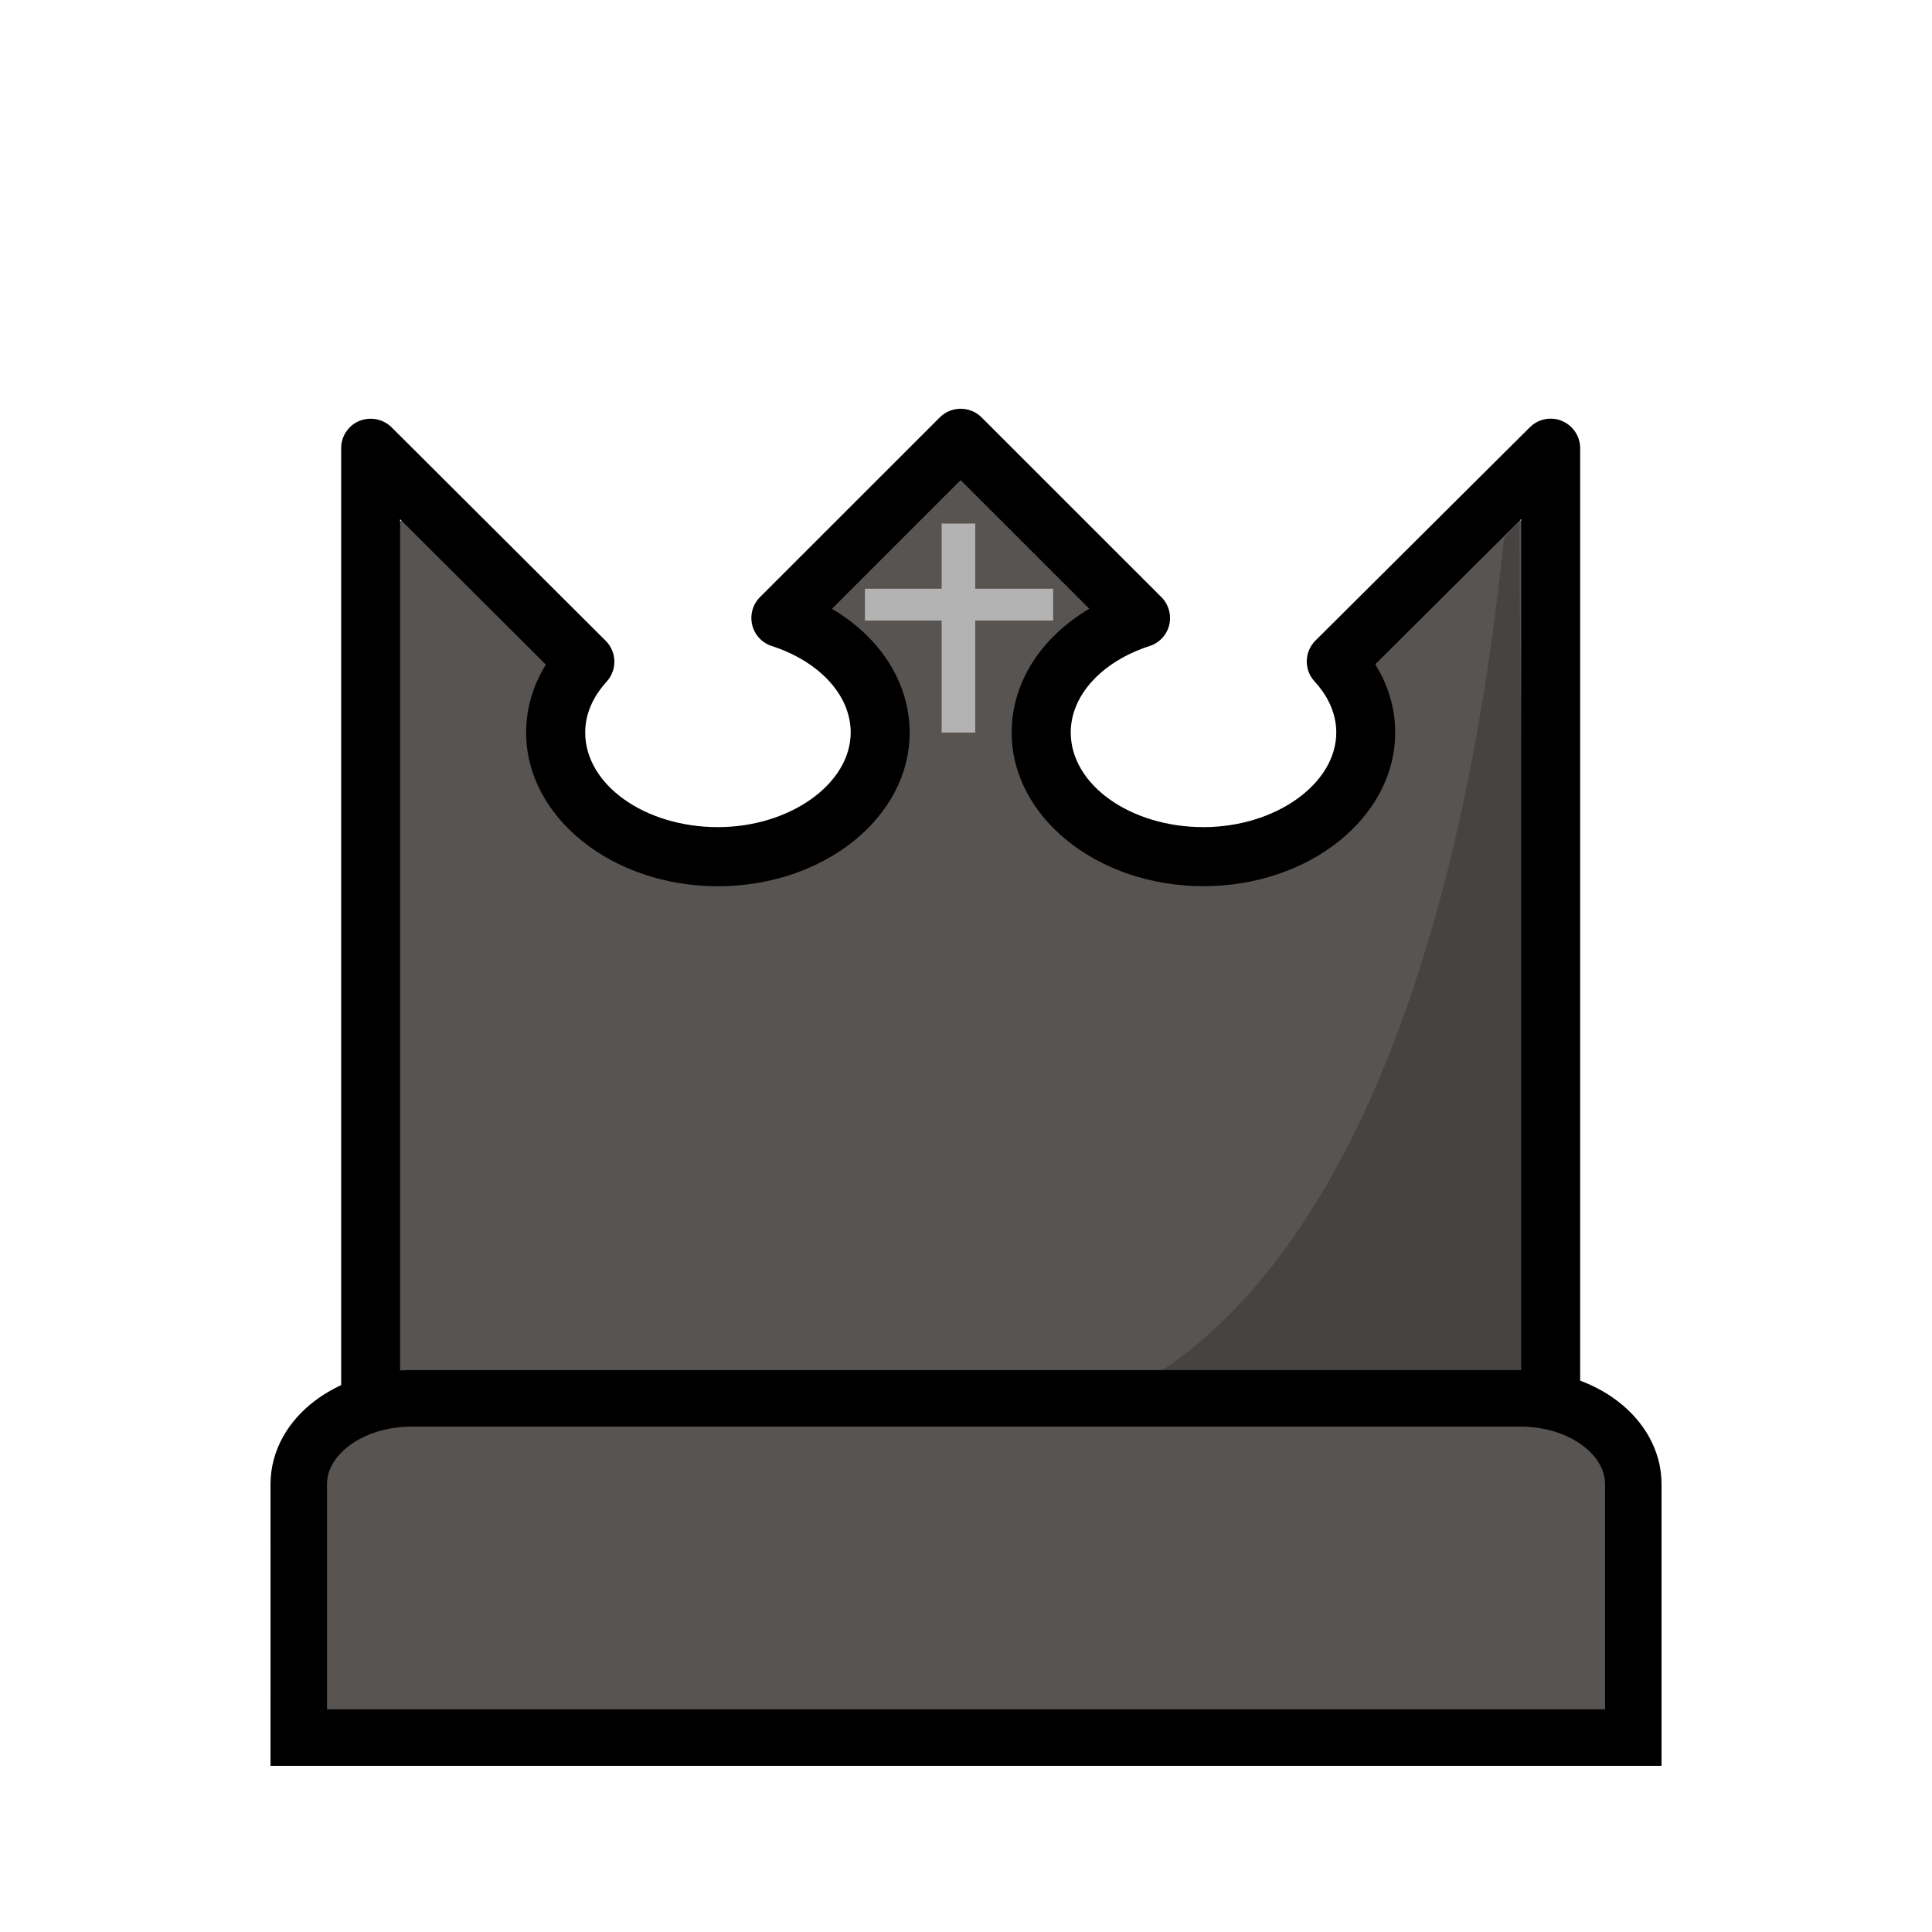
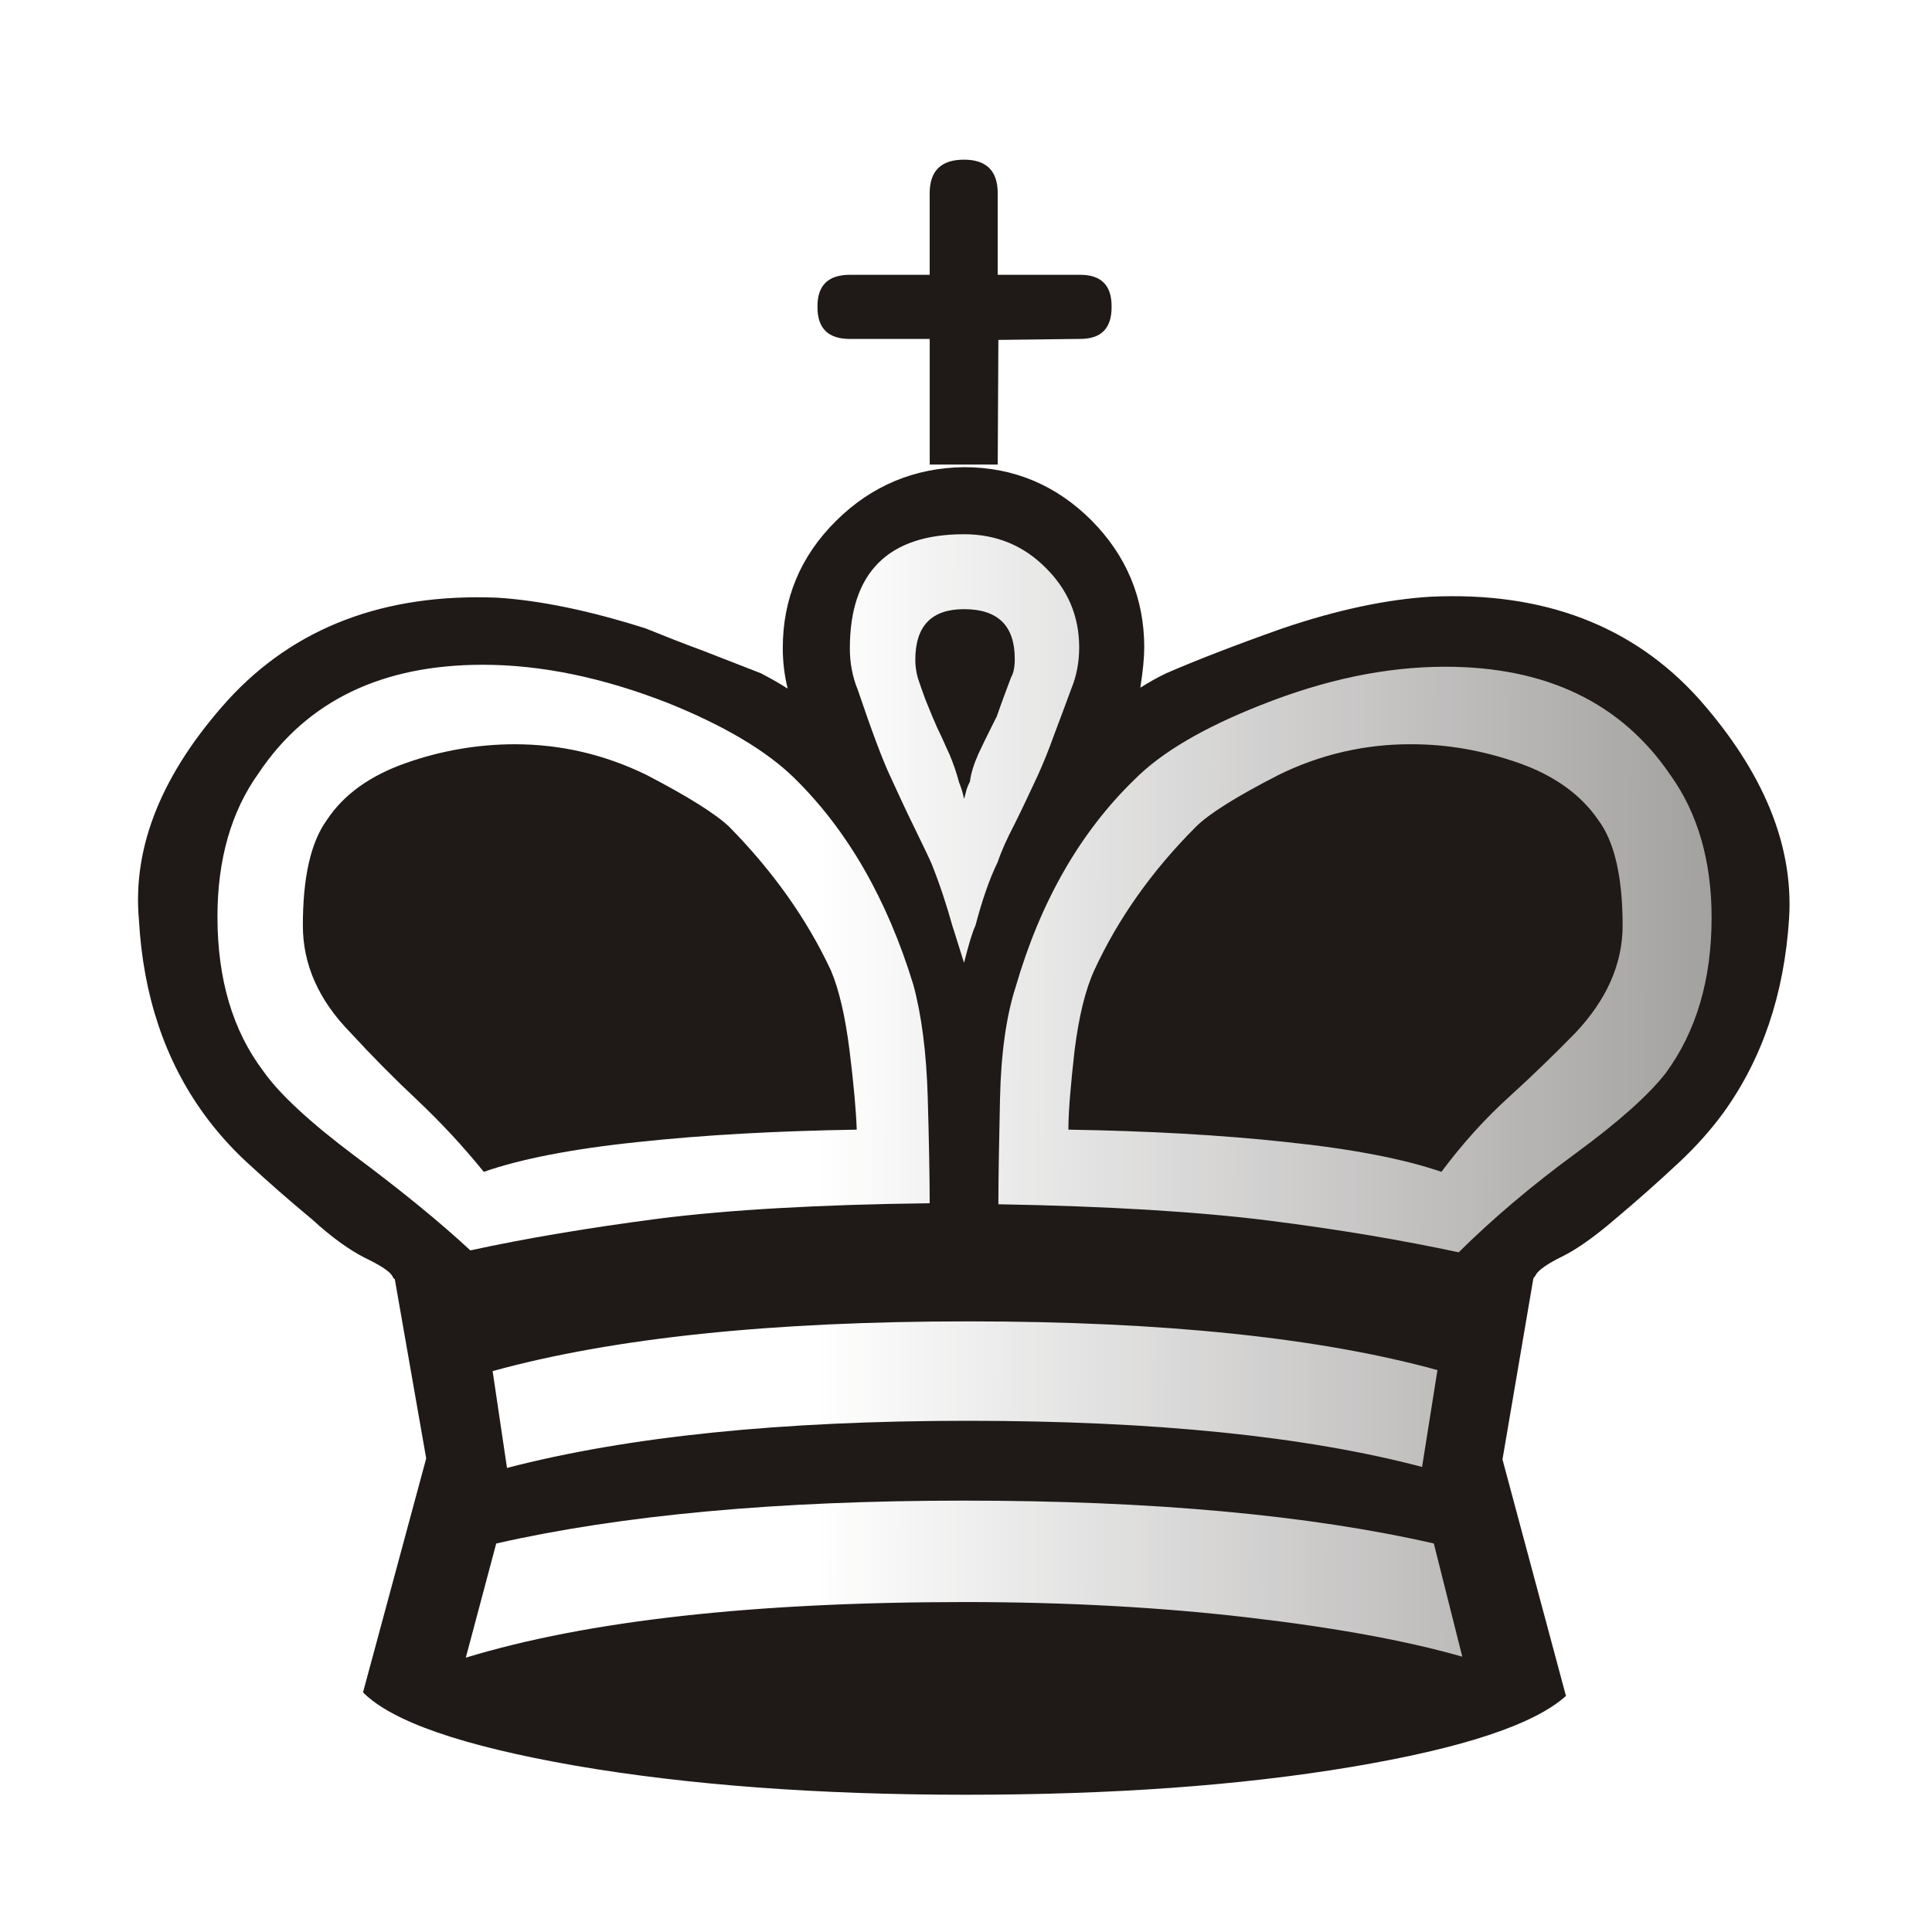
- <svg xmlns="http://www.w3.org/2000/svg" clip-rule="evenodd" fill-rule="evenodd" image-rendering="optimizeQuality" shape-rendering="geometricPrecision" text-rendering="geometricPrecision" viewBox="0 0 50 50">
-   <g transform="translate(-242.3922 -394.375)">
-     <path d="m1427.252 805.131c-3.635 3.261-7.006 6.836-10.467 10.29-.465.645-1.384 1.081-1.515 1.904.908.946 2.201 1.535 3.071 2.574 2.916 2.629 4.409 6.691 3.853 10.58-.76 4.678-4.492 8.355-8.646 10.275-2.751 1.34-5.824 1.809-8.863 1.671-2.636.154-5.263-.328-7.68-1.39-6.77-2.322-11.743-10.301-8.376-17.164.401-.752 1.128-1.767.048-2.325-4.239-4.177-8.357-8.489-12.707-12.546-1.197-.147-.58 1.498-.752 2.191-.154 25.631-.07 51.263-.092 76.894.454.974 1.91.263 2.778.48h101.47c.974-.454.263-1.91.48-2.778-.038-25.453.096-50.907-.129-76.359-.325-1.039-1.248-.033-1.638.405-4.16 4.043-8.231 8.177-12.341 12.271-.353.817.707 1.462.808 2.286 1.472 3.772.936 8.278-1.66 11.436-3.553 4.669-9.547 6.863-15.233 6.695-5.769-.077-11.846-2.487-15.131-7.47-2.197-3.291-2.512-7.815-.734-11.333 1.208-2.576 3.311-4.627 5.699-6.126.597-.948-1.023-1.51-1.441-2.23-3.438-3.39-6.828-6.831-10.322-10.164-.161-.012-.321-.163-.483-.071z" fill="#575452" transform="matrix(.2787941 0 0 .2787941 -130.7162 182.2921)" />
-     <path d="m-246.308 296.653c-.846 8.253-3.204 14.214-6.878 16.621 4.954.12 6.461-.073 7.222 0.0.183-6.277-.022-10.535-.035-16.93-.091.04-.293.28-.308.309z" fill="#464342" fill-rule="evenodd" transform="matrix(1.298527 0 0 1.298527 601.1516 23.10151)" />
-     <path d="m-168.924 208.018v.689 2.812h-4.119v1.709h4.119v6.018h1.805v-6.018h4.186v-1.709h-4.186v-3.502z" style="clip-rule:nonzero;fill:#b3b3b3;fill-rule:nonzero;image-rendering:auto;shape-rendering:auto;text-rendering:auto" transform="matrix(.4818453 0 0 .4818453 348.1567 307.6916)" />
-     <path d="m1430.496 792.338c-.792 0-1.585.299-2.188.898l-18.871 18.863c-.762.762-1.073 1.871-.818 2.924.247 1.041 1.027 1.878 2.055 2.211 5.027 1.635 8.279 5.181 8.279 9.068 0 5.388-6.378 9.936-13.93 9.936-7.684 0-13.93-4.453-13.93-9.936 0-2.375 1.224-4.206 2.258-5.34 1.116-1.224 1.062-3.11-.107-4.279l-22.479-22.412c-.886-.865-2.211-1.125-3.375-.656-1.152.472-1.904 1.611-1.904 2.854v97.004 5.67h130.014v-.832-101.842c0-1.242-.753-2.364-1.908-2.854-1.144-.478-2.469-.224-3.363.656l-22.504 22.389c-1.18 1.17-1.222 3.065-.104 4.277 1.047 1.134 2.287 2.986 2.287 5.367 0 5.388-6.378 9.934-13.93 9.934-7.684 0-13.934-4.452-13.934-9.934 0-3.887 3.248-7.435 8.273-9.07 1.028-.321 1.808-1.169 2.062-2.209.247-1.053-.062-2.16-.824-2.922l-18.873-18.867c-.603-.599-1.395-.898-2.188-.898zm-.01 7.482 13.508 13.504c-5.067 2.99-8.15 7.751-8.15 12.99 0 8.891 9.028 16.121 20.123 16.121 11.094-0 20.123-7.218 20.123-16.121 0-2.515-.715-4.956-2.094-7.16l15.312-15.236v89.555h-117.637v-89.543l15.293 15.254c-1.357 2.198-2.067 4.633-2.067 7.137 0 8.891 9.026 16.121 20.121 16.121 11.095 0 20.123-7.218 20.123-16.121 0-5.24-3.091-10.018-8.164-12.99z" stroke-width=".993" transform="matrix(.2466289 0 0 .2466289 -85.54685 209.5404)" />
-     <path d="m253.048 430.564c-1.62 0-2.924.991-2.924 2.222.002 2.209-0 4.538 0 6.558h34.538c-0-2.151-.001-4.508 0-6.558 0-1.231-1.304-2.222-2.924-2.222z" fill="#575452" stroke="#000" stroke-linecap="square" stroke-width="1.462" />
-   </g>
+ <svg xmlns="http://www.w3.org/2000/svg" style="color-scheme:light only" width="50mm" height="50mm" fill-rule="evenodd" clip-rule="evenodd" image-rendering="optimizeQuality" shape-rendering="geometricPrecision" text-rendering="geometricPrecision" viewBox="0 0 50 50">
+   <linearGradient id="a" x1="21.13" x2="77.764" y1="37.224" y2="37.469" gradientUnits="userSpaceOnUse">
+     <stop offset="0" stop-color="#fff" />
+     <stop offset="1" stop-color="#fff" stop-opacity="0" />
+   </linearGradient>
+   <path fill="#1f1a17" d="M25.821 12.022h-1.76v-3.25h-2.067c-.558 0-.838-.272-.838-.822v-.025c0-.542.28-.813.838-.813h2.066V5.004c0-.585.297-.872.89-.872.575 0 .871.287.871.872v2.108h2.134c.542 0 .813.27.813.813v.025c0 .55-.271.821-.813.821l-2.117.026zM11.03 37.744l-.813-4.64c-.017 0-.042-.033-.076-.101-.085-.119-.322-.271-.711-.457-.381-.195-.838-.517-1.346-.982a41.99 41.99 0 0 1-1.702-1.49 8.509 8.509 0 0 1-1.1-1.237C4.273 27.45 3.705 25.772 3.595 23.8c-.17-1.897.601-3.794 2.303-5.682 1.719-1.88 4.047-2.768 6.968-2.65 1.092.068 2.38.33 3.844.796.483.195.974.39 1.482.576l1.498.584c.263.136.5.271.695.398a4.38 4.38 0 0 1-.127-1.041c0-1.287.457-2.388 1.38-3.302.914-.906 2.023-1.372 3.31-1.389 1.287 0 2.388.466 3.302 1.38.906.915 1.363 2.015 1.363 3.285 0 .263-.034.61-.101 1.042.228-.144.457-.271.669-.373.762-.33 1.76-.72 3.005-1.16 1.423-.482 2.701-.753 3.844-.821 2.921-.136 5.241.753 6.943 2.65 1.668 1.888 2.447 3.785 2.328 5.681-.127 1.973-.703 3.65-1.71 5.038-.33.449-.703.863-1.118 1.253a40.5 40.5 0 0 1-1.66 1.473c-.541.466-1.007.796-1.388.982-.38.186-.6.347-.669.457a.294.294 0 0 1-.05.077c-.017.017-.026.034-.026.05l-.796 4.666 1.643 6.121c-.83.745-2.684 1.355-5.554 1.837-2.879.483-6.206.72-9.974.72-3.835 0-7.214-.254-10.118-.754-2.912-.508-4.741-1.143-5.486-1.896z" />
+   <path fill="url(#a)" d="M24.95 20.675a2.295 2.295 0 0 0-.128-.423 5.606 5.606 0 0 0-.245-.72c-.051-.11-.119-.254-.195-.431a9.028 9.028 0 0 1-.254-.56c-.05-.118-.11-.27-.186-.456-.068-.195-.136-.373-.187-.534a1.735 1.735 0 0 1-.067-.474c0-.872.415-1.312 1.261-1.312.88 0 1.313.431 1.313 1.287 0 .22-.034.372-.094.474-.237.626-.355.965-.372 1.016-.254.5-.406.821-.474.965-.119.27-.195.508-.22.72-.051.101-.085.186-.102.262s-.034.136-.05.186m-2.778 8.56c-2.066.034-3.954.136-5.673.322-1.71.178-3.03.44-3.979.77a18.973 18.973 0 0 0-1.719-1.854 33.007 33.007 0 0 1-1.727-1.744c-.83-.847-1.236-1.77-1.236-2.777 0-1.245.203-2.15.618-2.726.44-.67 1.135-1.16 2.058-1.482a8.486 8.486 0 0 1 2.802-.483c1.194 0 2.328.263 3.42.796 1.076.56 1.787 1.008 2.134 1.338 1.126 1.143 2.007 2.38 2.633 3.717.212.5.373 1.194.483 2.074.11.89.17 1.567.186 2.05zm2.777-4.318c.119-.466.212-.787.296-.965.17-.643.356-1.194.576-1.643.093-.279.237-.6.432-.973.186-.373.39-.805.61-1.279.127-.28.27-.626.415-1.033.152-.406.304-.804.448-1.202.136-.33.203-.686.203-1.067 0-.813-.296-1.498-.872-2.066-.575-.575-1.278-.863-2.108-.863-1.964 0-2.955.99-2.955 2.955 0 .38.068.736.203 1.066.365 1.076.644 1.82.839 2.236.22.474.415.906.6 1.278.179.373.34.694.466.974.22.55.398 1.092.55 1.642.035.093.128.415.297.94m-.889 6.223c0-.66-.017-1.575-.05-2.735-.034-1.168-.161-2.142-.373-2.92-.677-2.21-1.702-3.997-3.082-5.351-.711-.695-1.795-1.347-3.268-1.94-1.685-.66-3.285-.99-4.792-.99-2.608 0-4.547.931-5.8 2.803-.711.99-1.067 2.235-1.067 3.716 0 1.626.398 2.955 1.186 3.997.415.592 1.21 1.329 2.387 2.21 1.169.872 2.168 1.684 2.972 2.43 1.44-.314 3.065-.585 4.877-.822 1.812-.229 4.149-.364 7.01-.398m13.784 11.735-.737-2.93c-3.225-.736-7.281-1.109-12.158-1.109-4.826 0-8.864.373-12.107 1.11l-.787 2.954c3.14-.956 7.442-1.439 12.92-1.439 2.624 0 5.071.136 7.315.398 2.252.262 4.106.601 5.554 1.016m-.643-7.417c-3.04-.838-7.096-1.261-12.15-1.261-5.097 0-9.195.431-12.302 1.287l.372 2.506c3.125-.813 7.095-1.22 11.93-1.22 4.809 0 8.729.398 11.752 1.194zm-11.363-4.292c2.845.05 5.182.194 7.002.423 1.812.229 3.455.508 4.91.821.907-.897 1.914-1.744 3.023-2.557s1.888-1.507 2.337-2.083c.788-1.075 1.186-2.413 1.186-4.021 0-1.465-.356-2.701-1.067-3.692-1.27-1.87-3.218-2.802-5.825-2.802-1.524 0-3.108.33-4.767.99-1.507.593-2.59 1.237-3.277 1.93-1.405 1.364-2.43 3.15-3.073 5.36-.246.762-.381 1.727-.407 2.904s-.042 2.083-.042 2.727m1.812-1.93c0-.483.06-1.16.16-2.05.111-.88.28-1.575.509-2.074.618-1.338 1.49-2.574 2.633-3.717.33-.33 1.042-.779 2.134-1.338a7.655 7.655 0 0 1 3.446-.796c.93 0 1.845.161 2.768.483.915.322 1.609.813 2.066 1.482.415.559.627 1.464.627 2.726 0 .99-.407 1.913-1.22 2.777a40.35 40.35 0 0 1-1.71 1.651c-.61.55-1.202 1.202-1.76 1.947-.958-.33-2.295-.592-4.006-.77-1.71-.186-3.59-.288-5.647-.322z" />
</svg>
